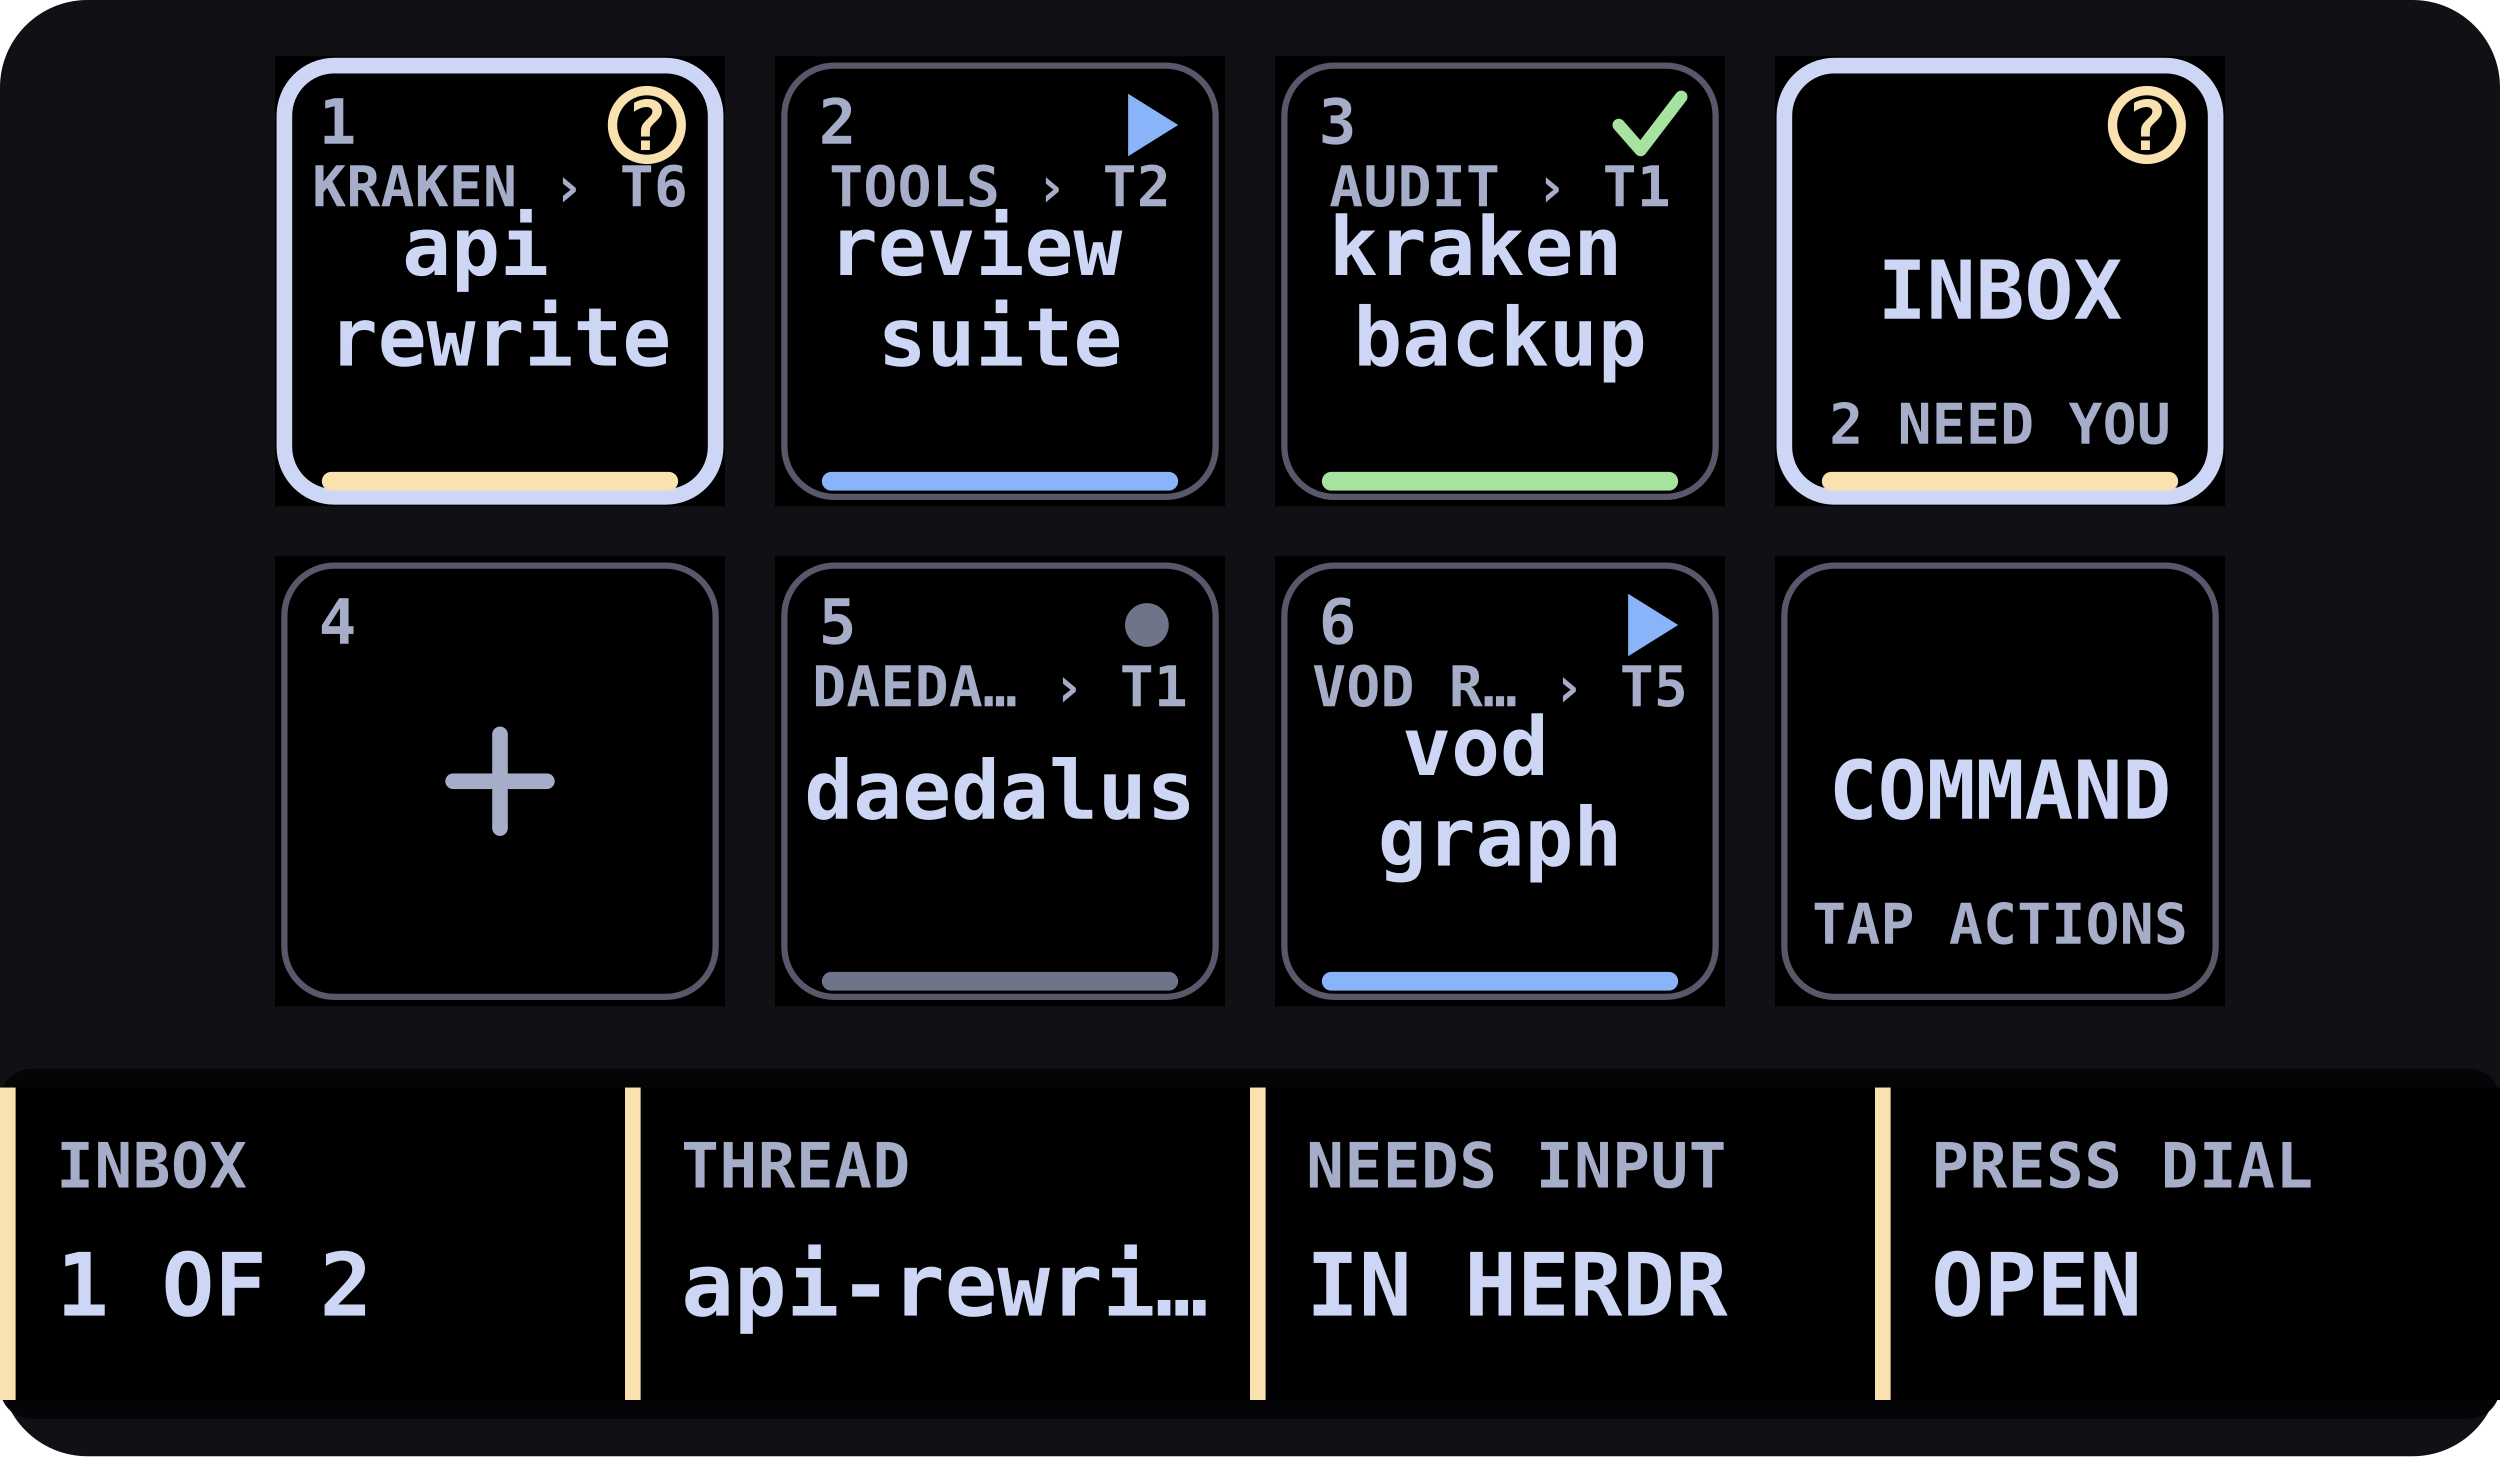
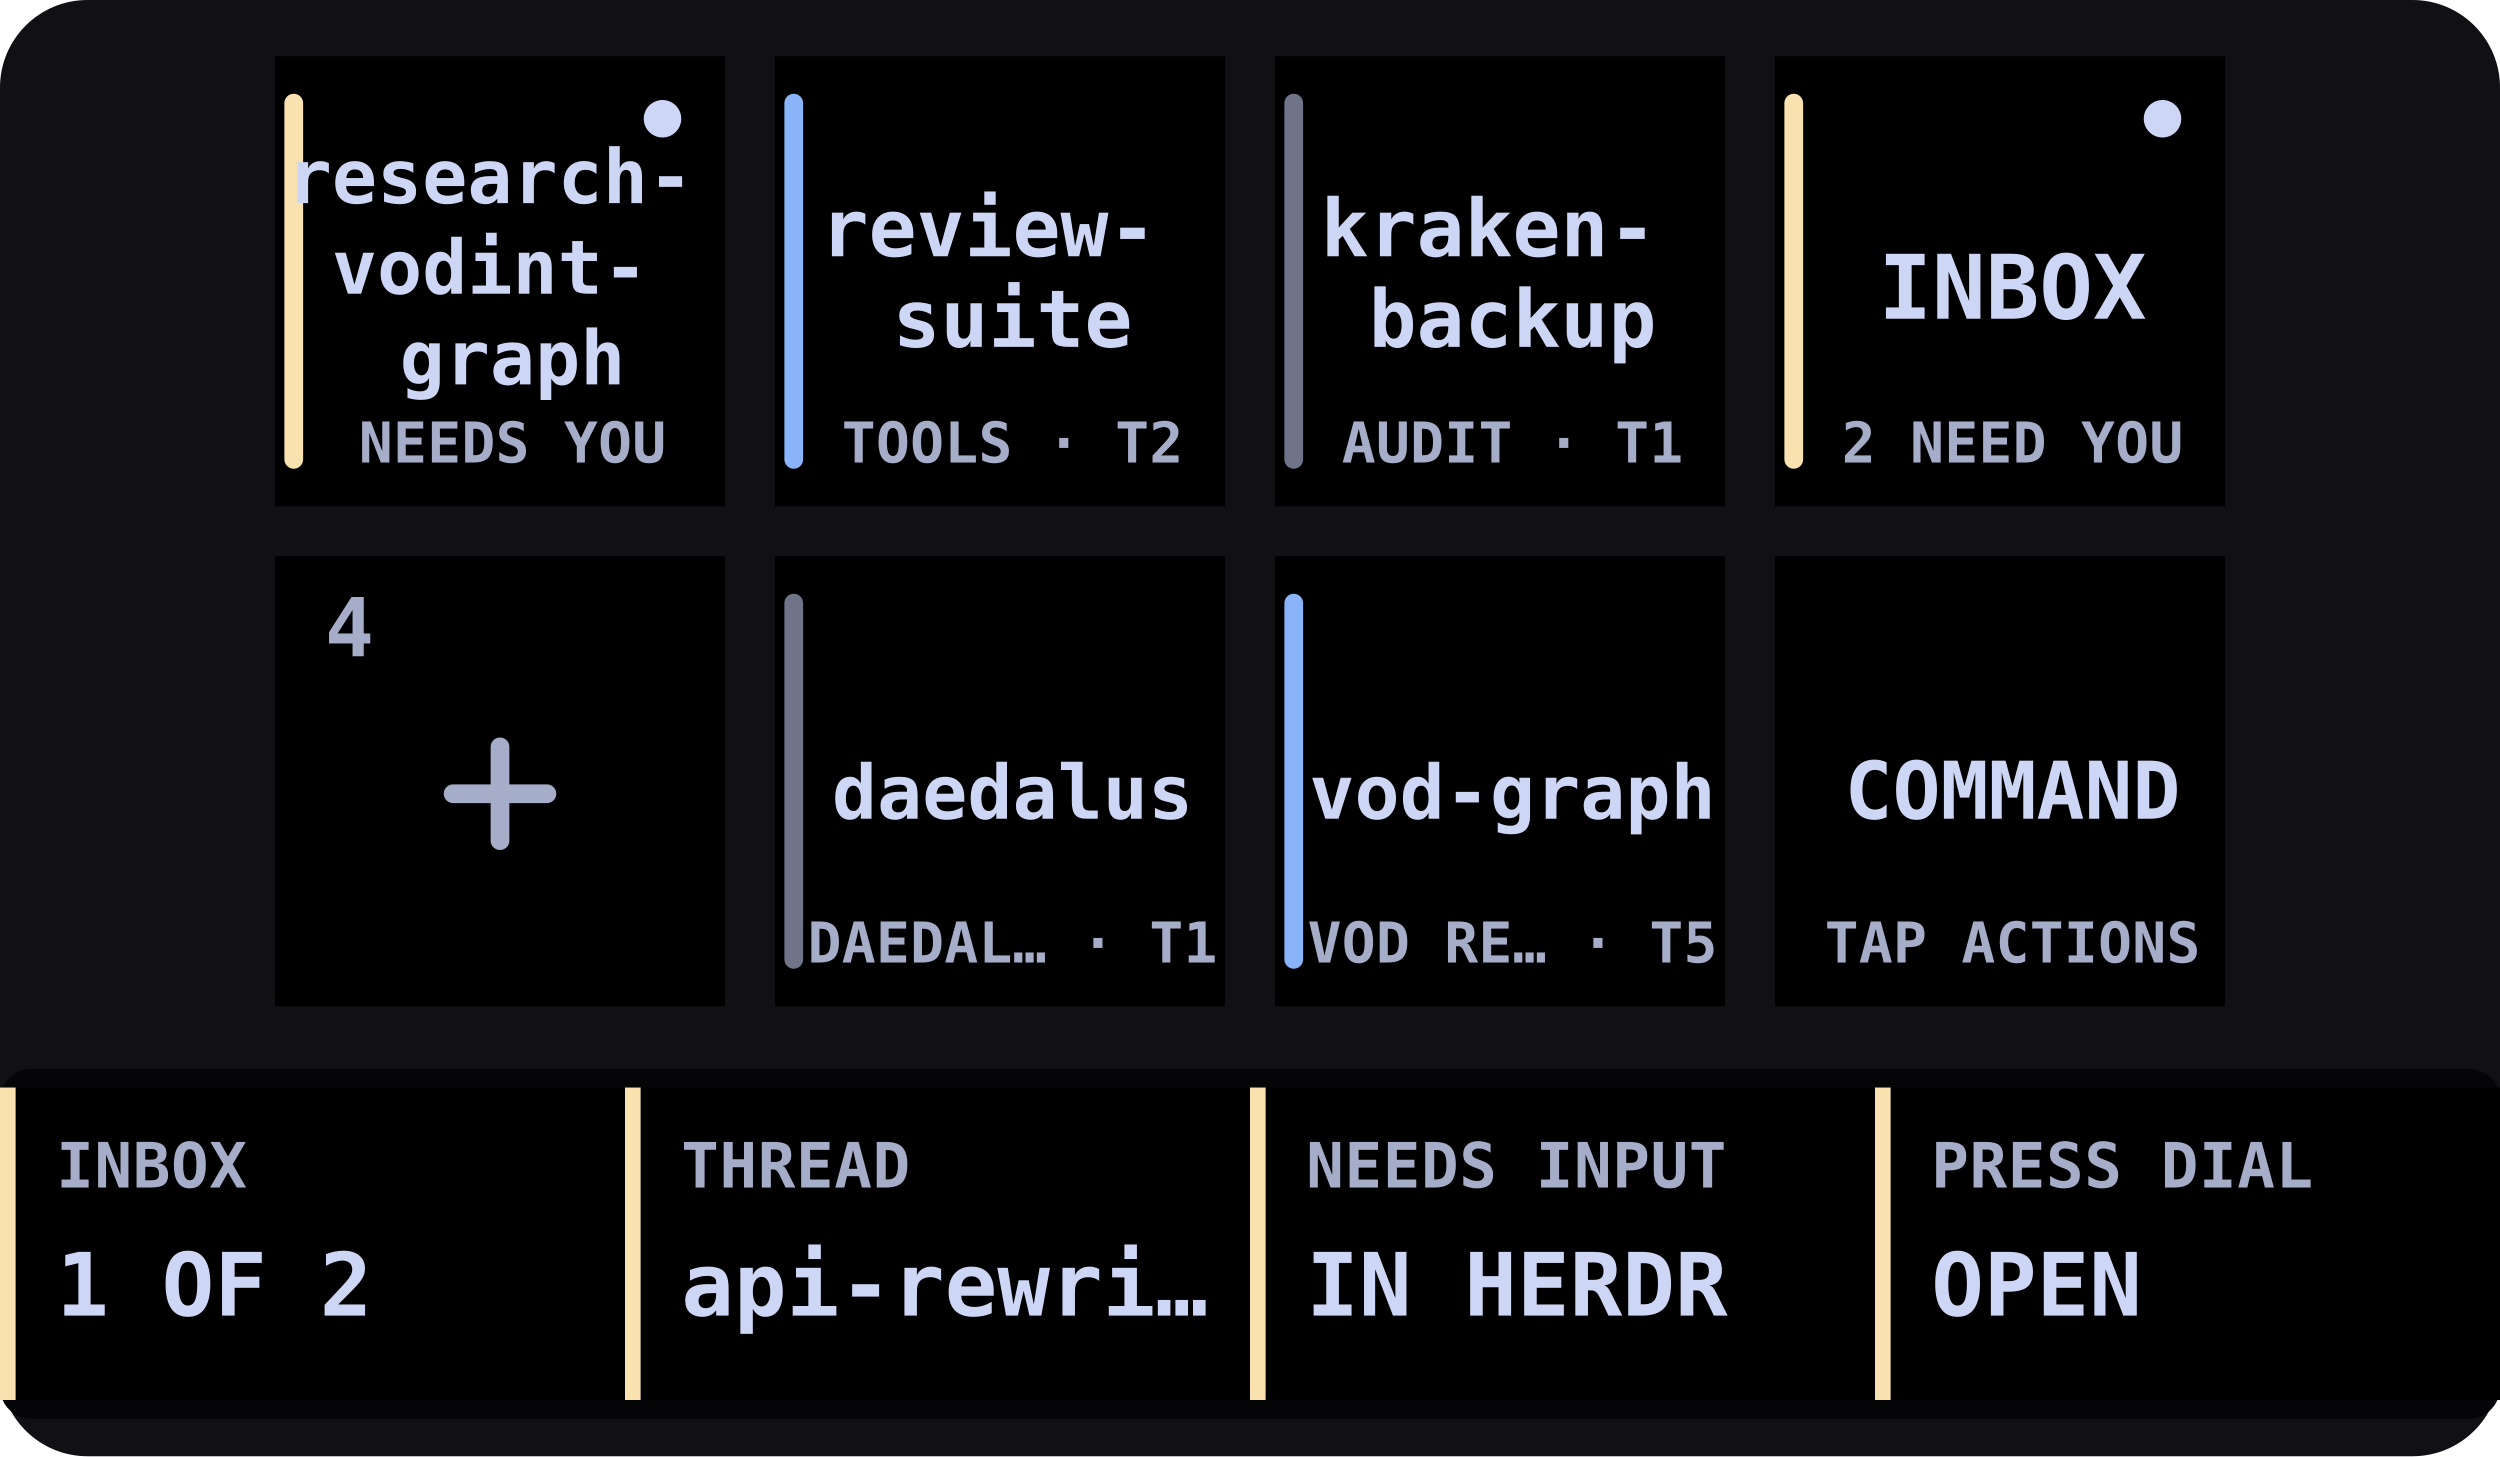
<svg xmlns="http://www.w3.org/2000/svg" width="800" height="466" viewBox="0 0 800 466">
  <rect width="800" height="466" rx="28" fill="#101015" />
  <svg x="88" y="18" width="144" height="144" viewBox="0 0 144 144">
    <rect width="144" height="144" fill="#000000" />
-     <rect x="3" y="3" width="138" height="138" rx="16" fill="none" stroke="rgb(205 214 244)" stroke-width="5" />
-     <text x="14" y="28" font-family="Consolas" font-weight="700" font-size="20" fill="rgb(166 173 200)">1</text>
-     <circle cx="119" cy="22" r="11" fill="none" stroke="rgb(249 226 175)" stroke-width="3" />
-     <text x="119" y="30" font-family="Consolas" font-weight="700" font-size="22" fill="rgb(249 226 175)" text-anchor="middle">?</text>
-     <text x="72" y="48" font-family="Consolas" font-weight="700" font-size="18" fill="rgb(166 173 200)" text-anchor="middle" letter-spacing=".1">KRAKEN › T6</text>
-     <text x="72" y="70" font-family="Consolas" font-weight="700" font-size="26" fill="rgb(205 214 244)" text-anchor="middle">
-       <tspan x="72" dy="0">api</tspan>
-       <tspan x="72" dy="29">rewrite</tspan>
+     <rect x="3" y="12" width="6" height="120" rx="3" fill="rgb(249 226 175)" />
+     <circle cx="124" cy="20" r="6" fill="rgb(205 214 244)" />
+     <text x="76" y="47" font-family="Consolas" font-weight="700" font-size="24" fill="rgb(205 214 244)" text-anchor="middle">
+       <tspan x="76" dy="0">research-</tspan>
+       <tspan x="76" dy="29">vodint-</tspan>
+       <tspan x="76" dy="29">graph</tspan>
    </text>
-     <path d="M18 136H126" stroke="rgb(249 226 175)" stroke-width="6" stroke-linecap="round" />
+     <text x="76" y="130" font-family="Consolas" font-weight="700" font-size="18" fill="rgb(166 173 200)" text-anchor="middle" letter-spacing=".1">NEEDS YOU</text>
  </svg>
  <svg x="248" y="18" width="144" height="144" viewBox="0 0 144 144">
    <rect width="144" height="144" fill="#000000" />
-     <rect x="3" y="3" width="138" height="138" rx="16" fill="none" stroke="rgb(87 89 106)" stroke-width="2" />
-     <text x="14" y="28" font-family="Consolas" font-weight="700" font-size="20" fill="rgb(166 173 200)">2</text>
-     <path d="M113 12L129 22L113 32Z" fill="rgb(137 180 250)" />
-     <text x="72" y="48" font-family="Consolas" font-weight="700" font-size="18" fill="rgb(166 173 200)" text-anchor="middle" letter-spacing=".1">TOOLS › T2</text>
-     <text x="72" y="70" font-family="Consolas" font-weight="700" font-size="26" fill="rgb(205 214 244)" text-anchor="middle">
-       <tspan x="72" dy="0">review</tspan>
-       <tspan x="72" dy="29">suite</tspan>
+     <rect x="3" y="12" width="6" height="120" rx="3" fill="rgb(137 180 250)" />
+     <text x="76" y="64" font-family="Consolas" font-weight="700" font-size="25.5" fill="rgb(205 214 244)" text-anchor="middle">
+       <tspan x="76" dy="0">review-</tspan>
+       <tspan x="76" dy="29">suite</tspan>
    </text>
-     <path d="M18 136H126" stroke="rgb(137 180 250)" stroke-width="6" stroke-linecap="round" />
+     <text x="76" y="130" font-family="Consolas" font-weight="700" font-size="18" fill="rgb(166 173 200)" text-anchor="middle" letter-spacing=".1">TOOLS · T2</text>
  </svg>
  <svg x="408" y="18" width="144" height="144" viewBox="0 0 144 144">
    <rect width="144" height="144" fill="#000000" />
-     <rect x="3" y="3" width="138" height="138" rx="16" fill="none" stroke="rgb(87 89 106)" stroke-width="2" />
-     <text x="14" y="28" font-family="Consolas" font-weight="700" font-size="20" fill="rgb(166 173 200)">3</text>
-     <path d="M110 22L117 30L130 13" fill="none" stroke="rgb(166 227 161)" stroke-width="4" stroke-linecap="round" stroke-linejoin="round" />
-     <text x="72" y="48" font-family="Consolas" font-weight="700" font-size="18" fill="rgb(166 173 200)" text-anchor="middle" letter-spacing=".1">AUDIT › T1</text>
-     <text x="72" y="70" font-family="Consolas" font-weight="700" font-size="26" fill="rgb(205 214 244)" text-anchor="middle">
-       <tspan x="72" dy="0">kraken</tspan>
-       <tspan x="72" dy="29">backup</tspan>
+     <rect x="3" y="12" width="6" height="120" rx="3" fill="rgb(112 116 137)" />
+     <text x="76" y="64" font-family="Consolas" font-weight="700" font-size="25.5" fill="rgb(205 214 244)" text-anchor="middle">
+       <tspan x="76" dy="0">kraken-</tspan>
+       <tspan x="76" dy="29">backup</tspan>
    </text>
-     <path d="M18 136H126" stroke="rgb(166 227 161)" stroke-width="6" stroke-linecap="round" />
+     <text x="76" y="130" font-family="Consolas" font-weight="700" font-size="18" fill="rgb(166 173 200)" text-anchor="middle" letter-spacing=".1">AUDIT · T1</text>
  </svg>
  <svg x="568" y="18" width="144" height="144" viewBox="0 0 144 144">
    <rect width="144" height="144" fill="#000000" />
-     <rect x="3" y="3" width="138" height="138" rx="16" fill="none" stroke="rgb(205 214 244)" stroke-width="5" />
-     <circle cx="119" cy="22" r="11" fill="none" stroke="rgb(249 226 175)" stroke-width="3" />
-     <text x="119" y="30" font-family="Consolas" font-weight="700" font-size="22" fill="rgb(249 226 175)" text-anchor="middle">?</text>
-     <text x="72" y="84" font-family="Consolas" font-weight="700" font-size="26" fill="rgb(205 214 244)" text-anchor="middle">
-       <tspan x="72" dy="0">INBOX</tspan>
+     <rect x="3" y="12" width="6" height="120" rx="3" fill="rgb(249 226 175)" />
+     <circle cx="124" cy="20" r="6" fill="rgb(205 214 244)" />
+     <text x="76" y="84" font-family="Consolas" font-weight="700" font-size="28.5" fill="rgb(205 214 244)" text-anchor="middle">
+       <tspan x="76" dy="0">INBOX</tspan>
    </text>
-     <text x="72" y="124" font-family="Consolas" font-weight="700" font-size="18" fill="rgb(166 173 200)" text-anchor="middle" letter-spacing=".1">2 NEED YOU</text>
-     <path d="M18 136H126" stroke="rgb(249 226 175)" stroke-width="6" stroke-linecap="round" />
+     <text x="76" y="130" font-family="Consolas" font-weight="700" font-size="18" fill="rgb(166 173 200)" text-anchor="middle" letter-spacing=".1">2 NEED YOU</text>
  </svg>
  <svg x="88" y="178" width="144" height="144" viewBox="0 0 144 144">
    <rect width="144" height="144" fill="#000000" />
-     <rect x="3" y="3" width="138" height="138" rx="16" fill="none" stroke="rgb(87 89 106)" stroke-width="2" />
-     <text x="14" y="28" font-family="Consolas" font-weight="700" font-size="20" fill="rgb(166 173 200)">4</text>
-     <path d="M57 72H87M72 57V87" stroke="rgb(166 173 200)" stroke-width="5" stroke-linecap="round" />
+     <text x="16" y="32" font-family="Consolas" font-weight="700" font-size="26" fill="rgb(166 173 200)">4</text>
+     <path d="M57 76H87M72 61V91" stroke="rgb(166 173 200)" stroke-width="6" stroke-linecap="round" />
  </svg>
  <svg x="248" y="178" width="144" height="144" viewBox="0 0 144 144">
    <rect width="144" height="144" fill="#000000" />
-     <rect x="3" y="3" width="138" height="138" rx="16" fill="none" stroke="rgb(87 89 106)" stroke-width="2" />
-     <text x="14" y="28" font-family="Consolas" font-weight="700" font-size="20" fill="rgb(166 173 200)">5</text>
-     <circle cx="119" cy="22" r="7" fill="rgb(112 116 137)" />
-     <text x="72" y="48" font-family="Consolas" font-weight="700" font-size="18" fill="rgb(166 173 200)" text-anchor="middle" letter-spacing=".1">DAEDA… › T1</text>
-     <text x="72" y="84" font-family="Consolas" font-weight="700" font-size="26" fill="rgb(205 214 244)" text-anchor="middle">
-       <tspan x="72" dy="0">daedalus</tspan>
+     <rect x="3" y="12" width="6" height="120" rx="3" fill="rgb(112 116 137)" />
+     <text x="76" y="84" font-family="Consolas" font-weight="700" font-size="24" fill="rgb(205 214 244)" text-anchor="middle">
+       <tspan x="76" dy="0">daedalus</tspan>
    </text>
-     <path d="M18 136H126" stroke="rgb(112 116 137)" stroke-width="6" stroke-linecap="round" />
+     <text x="76" y="130" font-family="Consolas" font-weight="700" font-size="18" fill="rgb(166 173 200)" text-anchor="middle" letter-spacing=".1">DAEDAL… · T1</text>
  </svg>
  <svg x="408" y="178" width="144" height="144" viewBox="0 0 144 144">
    <rect width="144" height="144" fill="#000000" />
-     <rect x="3" y="3" width="138" height="138" rx="16" fill="none" stroke="rgb(87 89 106)" stroke-width="2" />
-     <text x="14" y="28" font-family="Consolas" font-weight="700" font-size="20" fill="rgb(166 173 200)">6</text>
-     <path d="M113 12L129 22L113 32Z" fill="rgb(137 180 250)" />
-     <text x="72" y="48" font-family="Consolas" font-weight="700" font-size="18" fill="rgb(166 173 200)" text-anchor="middle" letter-spacing=".1">VOD R… › T5</text>
-     <text x="72" y="70" font-family="Consolas" font-weight="700" font-size="26" fill="rgb(205 214 244)" text-anchor="middle">
-       <tspan x="72" dy="0">vod</tspan>
-       <tspan x="72" dy="29">graph</tspan>
+     <rect x="3" y="12" width="6" height="120" rx="3" fill="rgb(137 180 250)" />
+     <text x="76" y="84" font-family="Consolas" font-weight="700" font-size="24" fill="rgb(205 214 244)" text-anchor="middle">
+       <tspan x="76" dy="0">vod-graph</tspan>
    </text>
-     <path d="M18 136H126" stroke="rgb(137 180 250)" stroke-width="6" stroke-linecap="round" />
+     <text x="76" y="130" font-family="Consolas" font-weight="700" font-size="18" fill="rgb(166 173 200)" text-anchor="middle" letter-spacing=".1">VOD RE… · T5</text>
  </svg>
  <svg x="568" y="178" width="144" height="144" viewBox="0 0 144 144">
    <rect width="144" height="144" fill="#000000" />
-     <rect x="3" y="3" width="138" height="138" rx="16" fill="none" stroke="rgb(87 89 106)" stroke-width="2" />
-     <text x="72" y="84" font-family="Consolas" font-weight="700" font-size="26" fill="rgb(205 214 244)" text-anchor="middle">
-       <tspan x="72" dy="0">COMMAND</tspan>
+     <text x="76" y="84" font-family="Consolas" font-weight="700" font-size="25.5" fill="rgb(205 214 244)" text-anchor="middle">
+       <tspan x="76" dy="0">COMMAND</tspan>
    </text>
-     <text x="72" y="124" font-family="Consolas" font-weight="700" font-size="18" fill="rgb(166 173 200)" text-anchor="middle" letter-spacing=".1">TAP ACTIONS</text>
+     <text x="76" y="130" font-family="Consolas" font-weight="700" font-size="18" fill="rgb(166 173 200)" text-anchor="middle" letter-spacing=".1">TAP ACTIONS</text>
  </svg>
  <rect y="342" width="800" height="112" rx="10" fill="#050507" />
  <svg x="0" y="348" width="200" height="100" viewBox="0 0 200 100">
    <rect width="200" height="100" fill="#000000" />
    <rect x="0" y="0" width="5" height="100" fill="rgb(249 226 175)" />
    <text x="18" y="32" font-family="Consolas" font-weight="700" font-size="20" fill="rgb(166 173 200)" letter-spacing=".2">INBOX</text>
    <text x="18" y="73" font-family="Consolas" font-weight="700" font-size="28" fill="rgb(205 214 244)">1 OF 2</text>
  </svg>
  <svg x="200" y="348" width="200" height="100" viewBox="0 0 200 100">
    <rect width="200" height="100" fill="#000000" />
    <rect x="0" y="0" width="5" height="100" fill="rgb(249 226 175)" />
    <text x="18" y="32" font-family="Consolas" font-weight="700" font-size="20" fill="rgb(166 173 200)" letter-spacing=".2">THREAD</text>
    <text x="18" y="73" font-family="Consolas" font-weight="700" font-size="28" fill="rgb(205 214 244)">api-rewri…</text>
  </svg>
  <svg x="400" y="348" width="200" height="100" viewBox="0 0 200 100">
    <rect width="200" height="100" fill="#000000" />
    <rect x="0" y="0" width="5" height="100" fill="rgb(249 226 175)" />
    <text x="18" y="32" font-family="Consolas" font-weight="700" font-size="20" fill="rgb(166 173 200)" letter-spacing=".2">NEEDS INPUT</text>
    <text x="18" y="73" font-family="Consolas" font-weight="700" font-size="28" fill="rgb(205 214 244)">IN HERDR</text>
  </svg>
  <svg x="600" y="348" width="200" height="100" viewBox="0 0 200 100">
    <rect width="200" height="100" fill="#000000" />
    <rect x="0" y="0" width="5" height="100" fill="rgb(249 226 175)" />
    <text x="18" y="32" font-family="Consolas" font-weight="700" font-size="20" fill="rgb(166 173 200)" letter-spacing=".2">PRESS DIAL</text>
    <text x="18" y="73" font-family="Consolas" font-weight="700" font-size="28" fill="rgb(205 214 244)">OPEN</text>
  </svg>
</svg>
